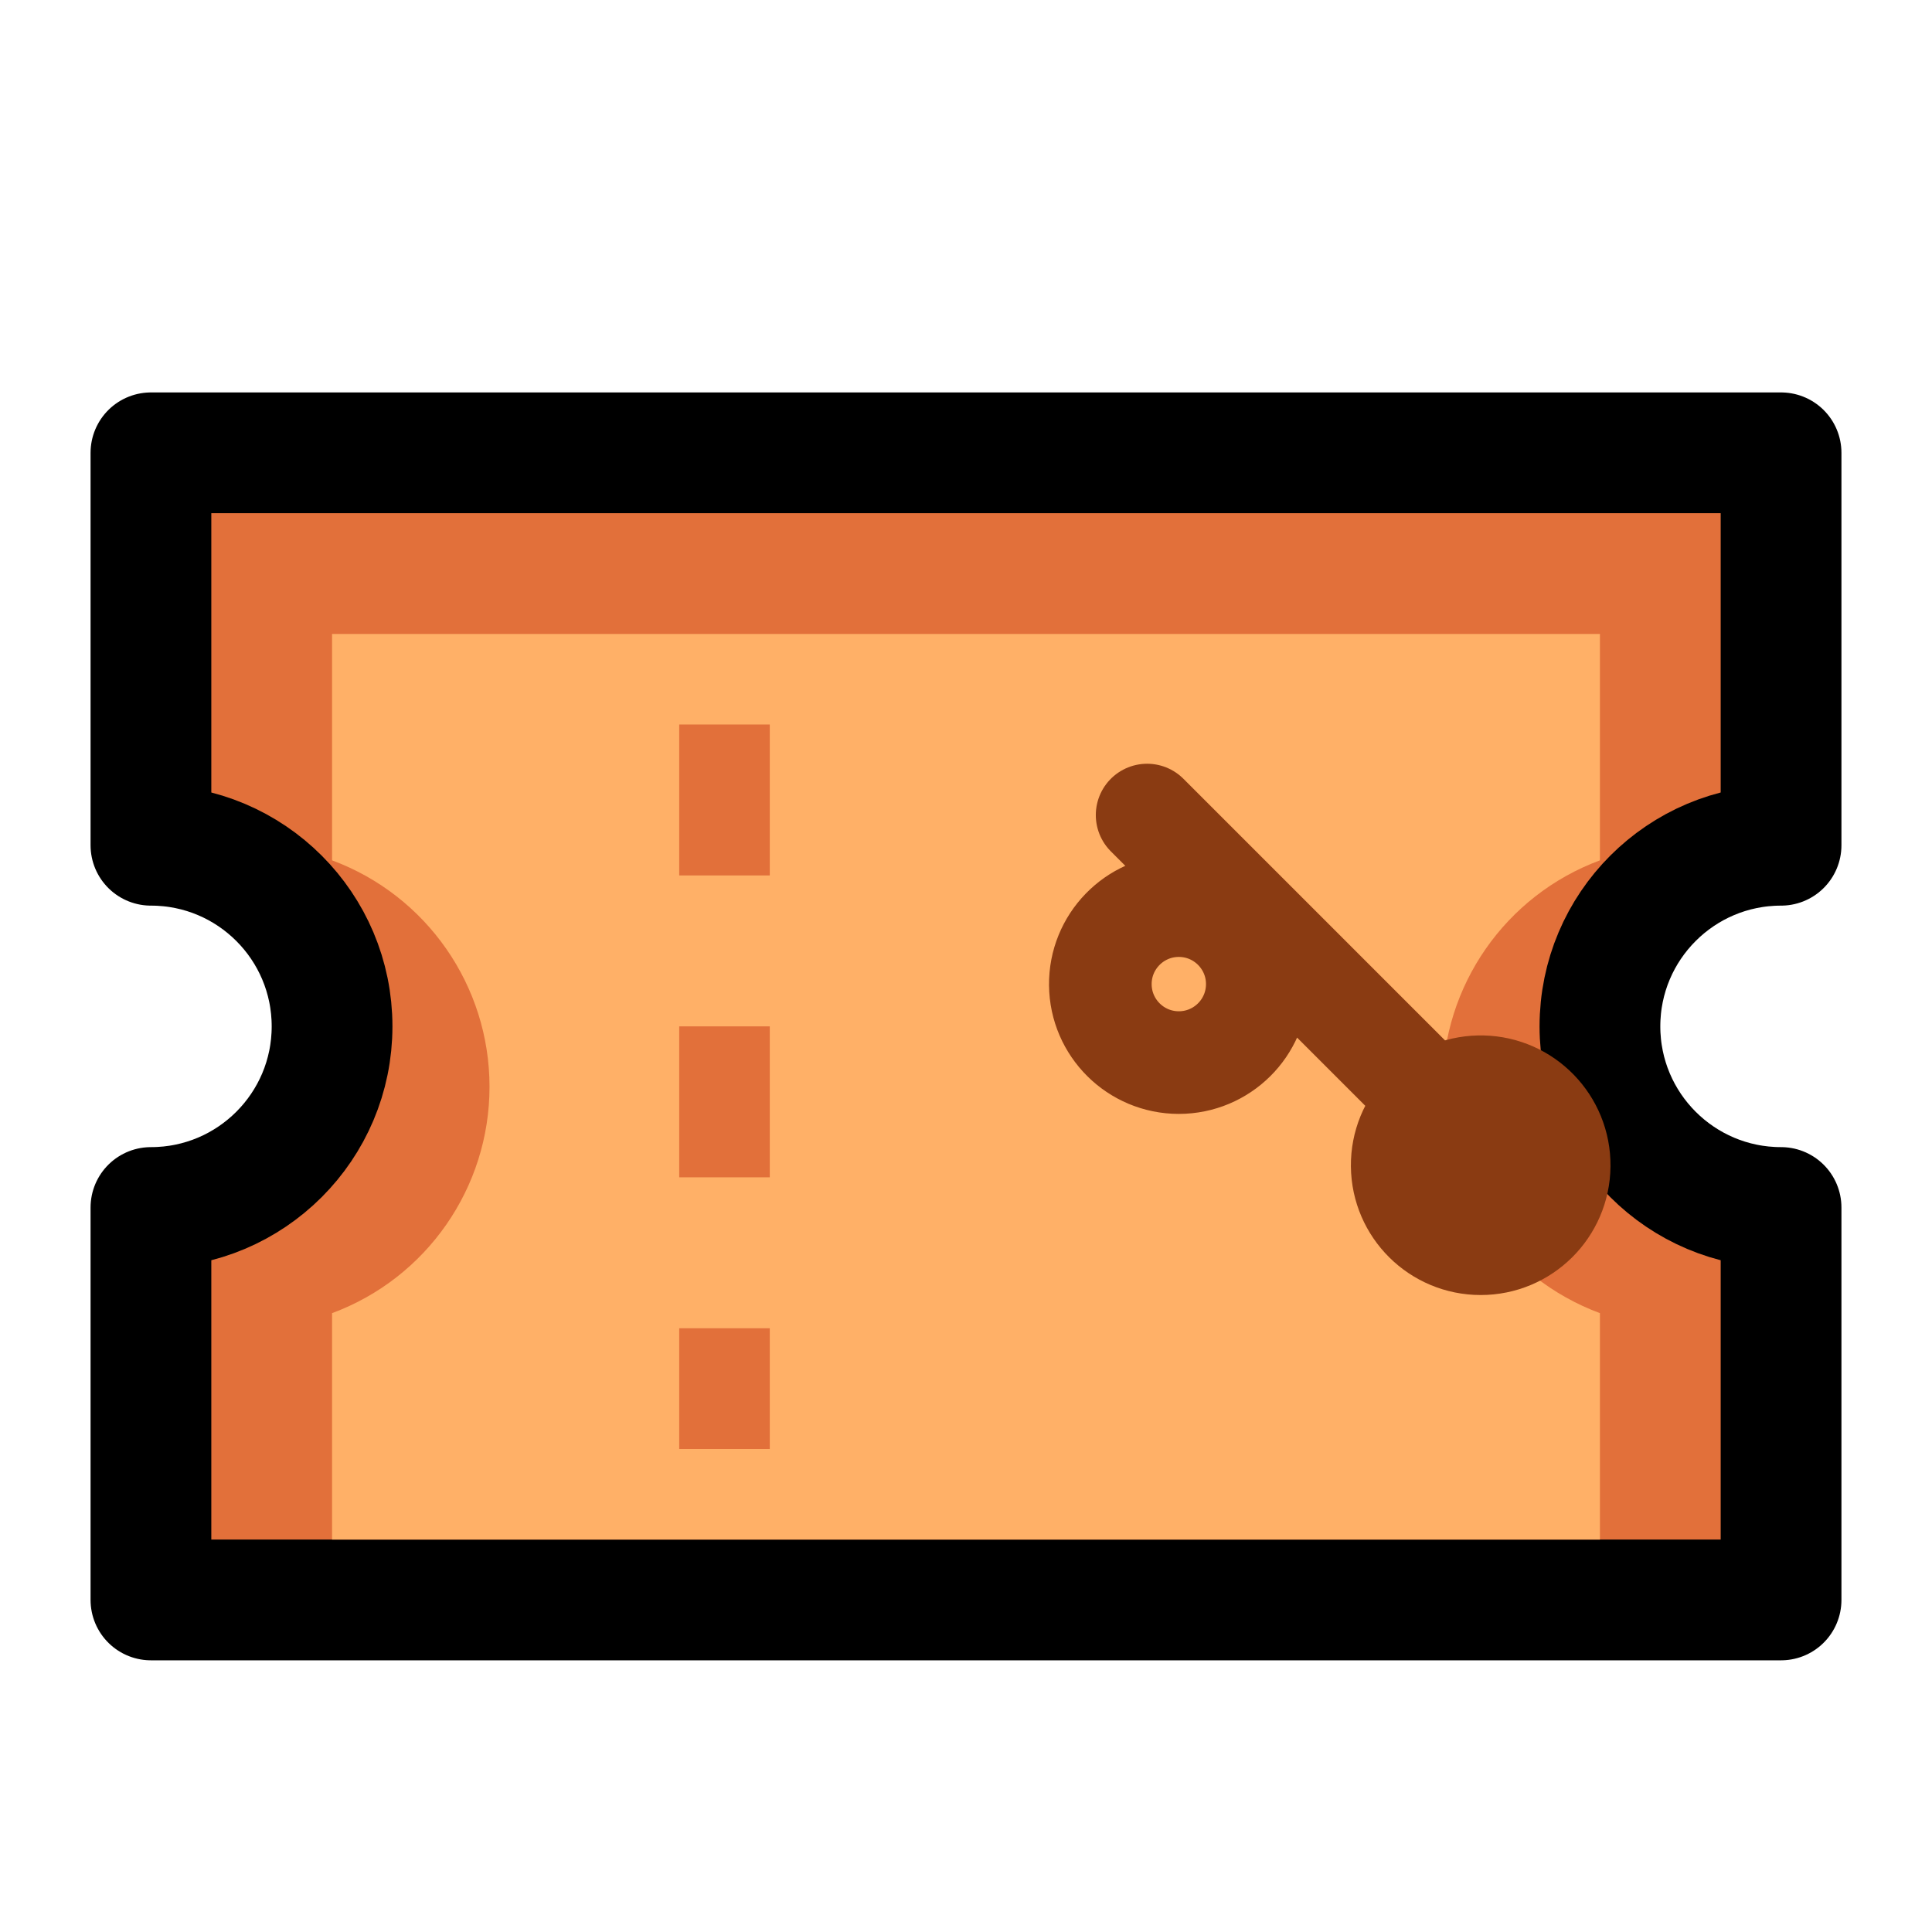
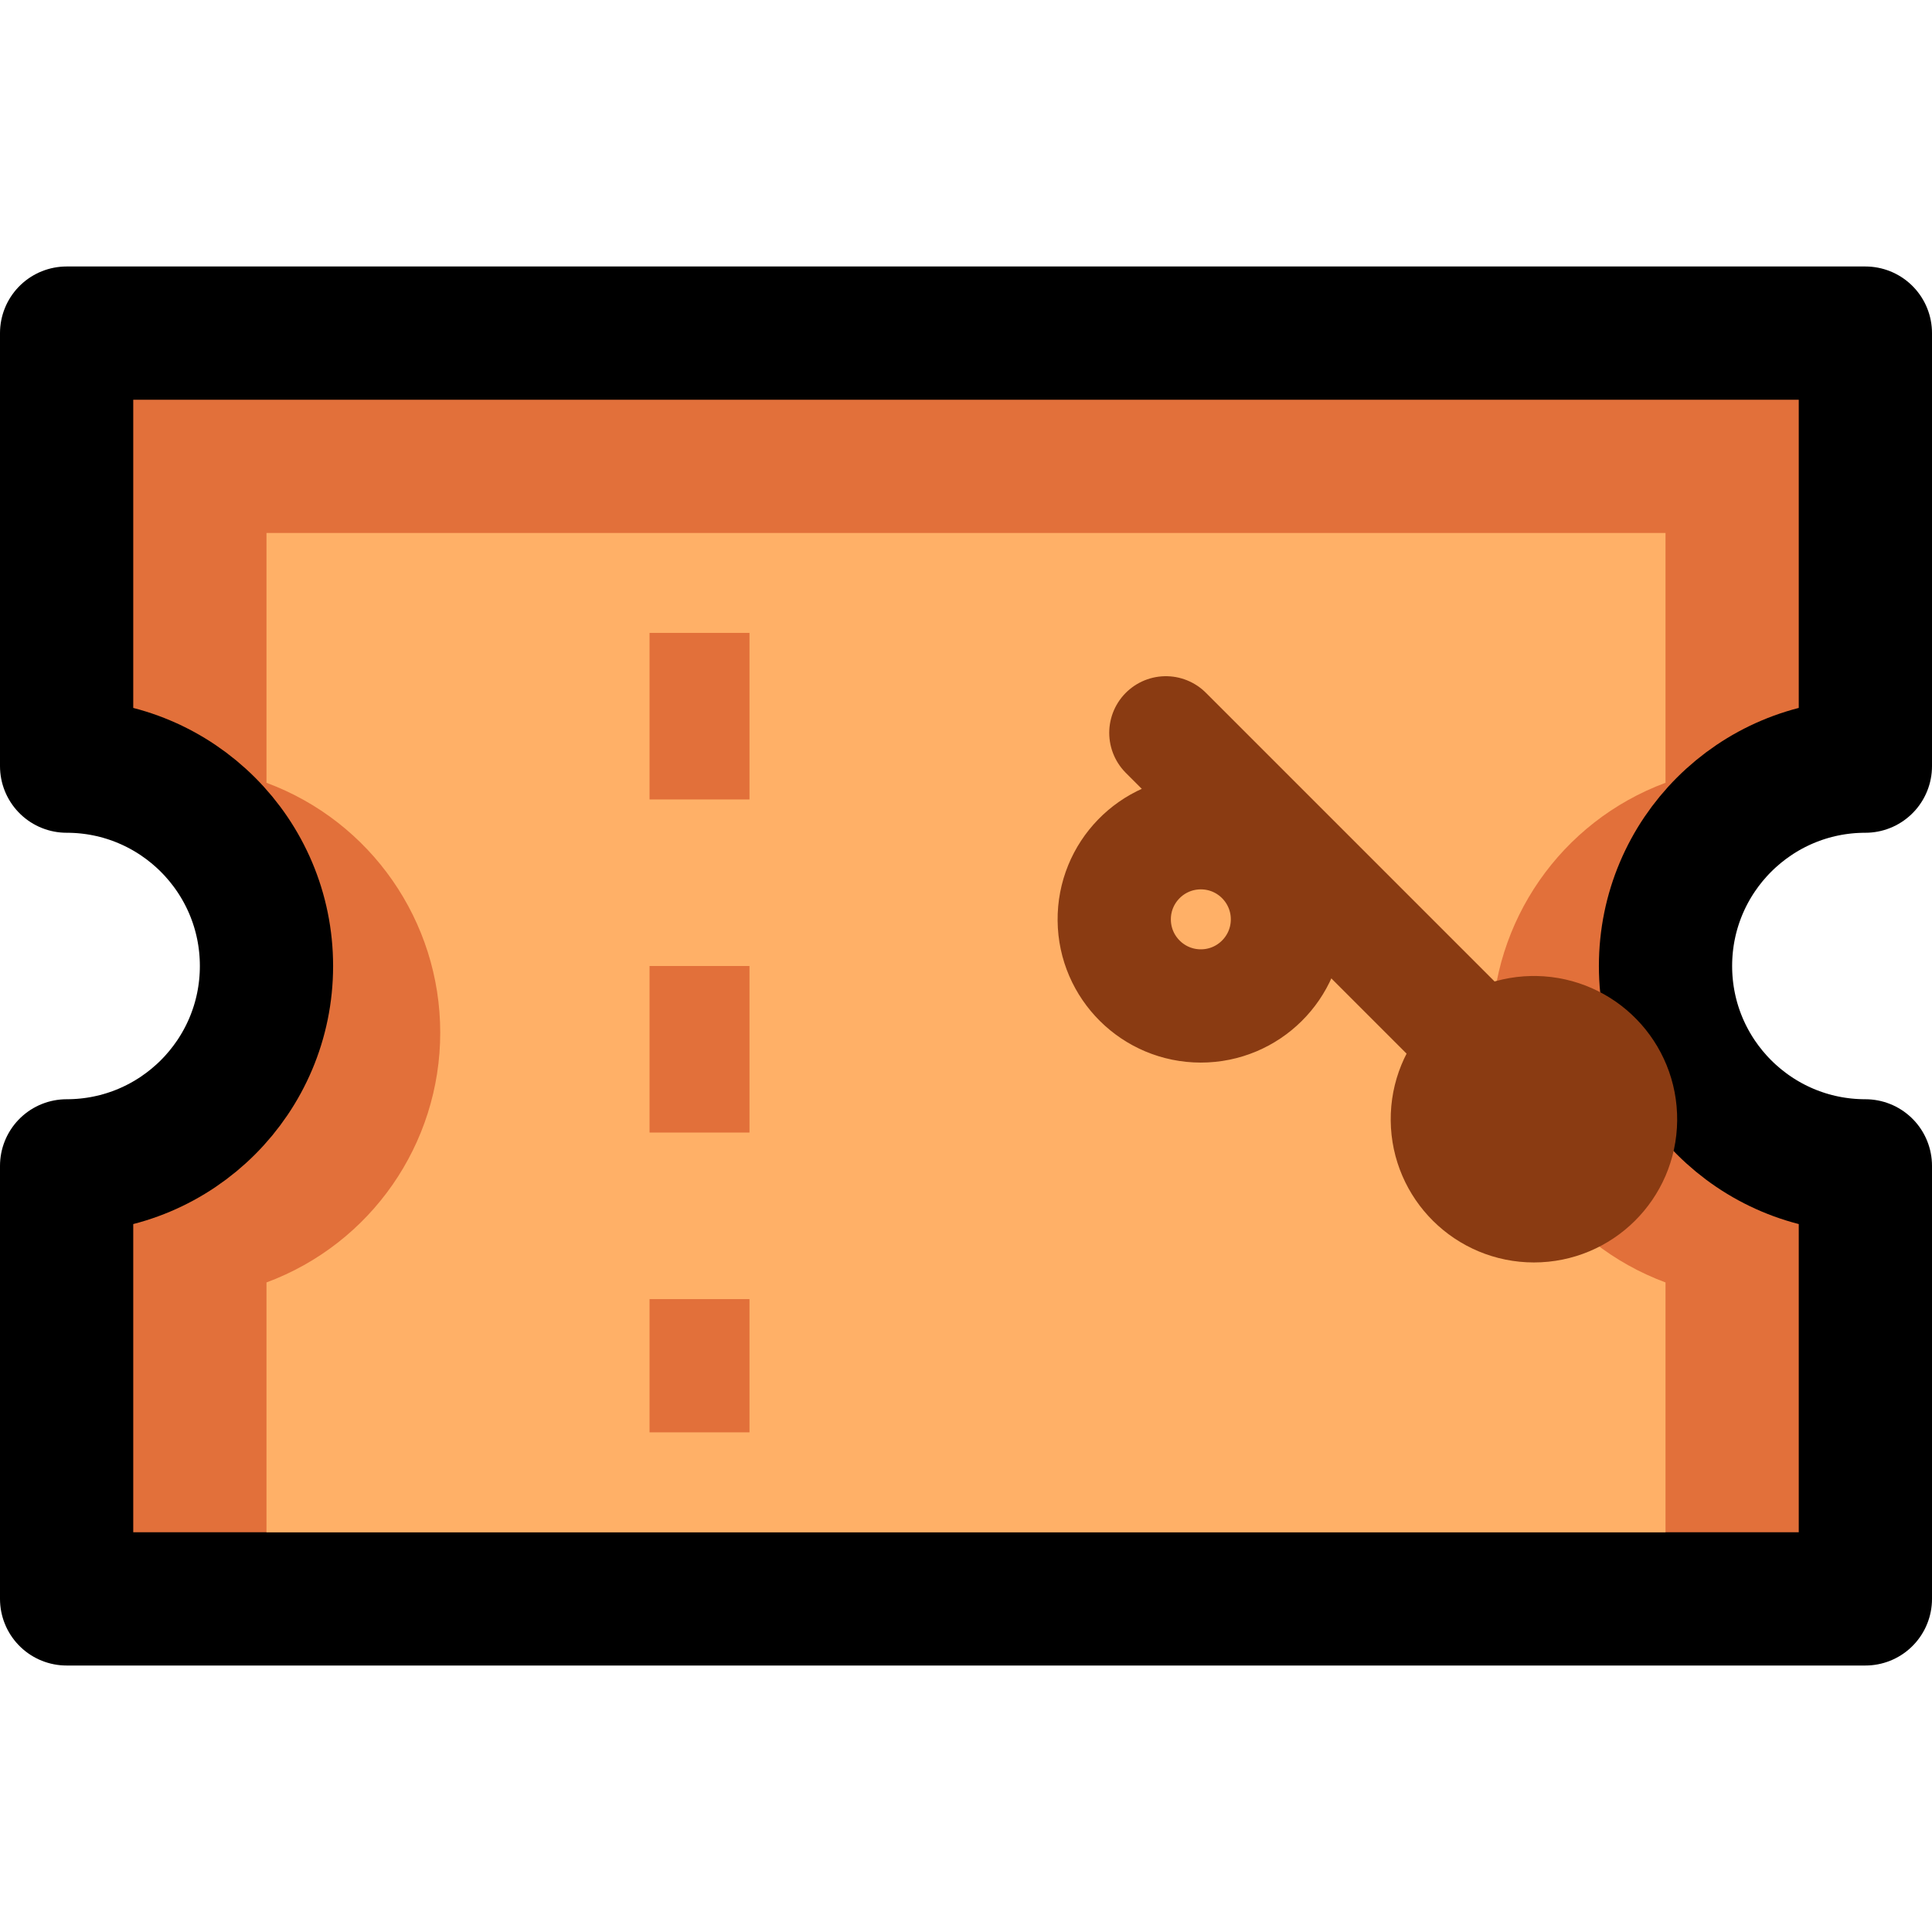
- <svg xmlns="http://www.w3.org/2000/svg" viewBox="0 0 64 64" width="64" height="64" shape-rendering="geometricPrecision">
+ <svg xmlns="http://www.w3.org/2000/svg" viewBox="3 13 58 42" width="64" height="64" shape-rendering="geometricPrecision">
  <path d="M5 15h54v13a6 6 0 0 0 0 12v13H5V40a6 6 0 0 0 0-12z" fill="#E2703A" stroke="#000" stroke-width="4" stroke-linejoin="round" />
  <path d="M11 21h42v7.5a8 8 0 0 0 0 15V51H11v-7.5a8 8 0 0 0 0-15z" fill="#FFB067" />
  <path d="M24 24v24" stroke="#E2703A" stroke-width="3" stroke-dasharray="5 5" />
  <path d="M38 27l12 12M39 30a2.6 2.6 0 1 0 .1 0M49 36a2.6 2.6 0 1 0 .1 0" fill="none" stroke="#8A3B12" stroke-width="3.4" stroke-linecap="round" />
</svg>
